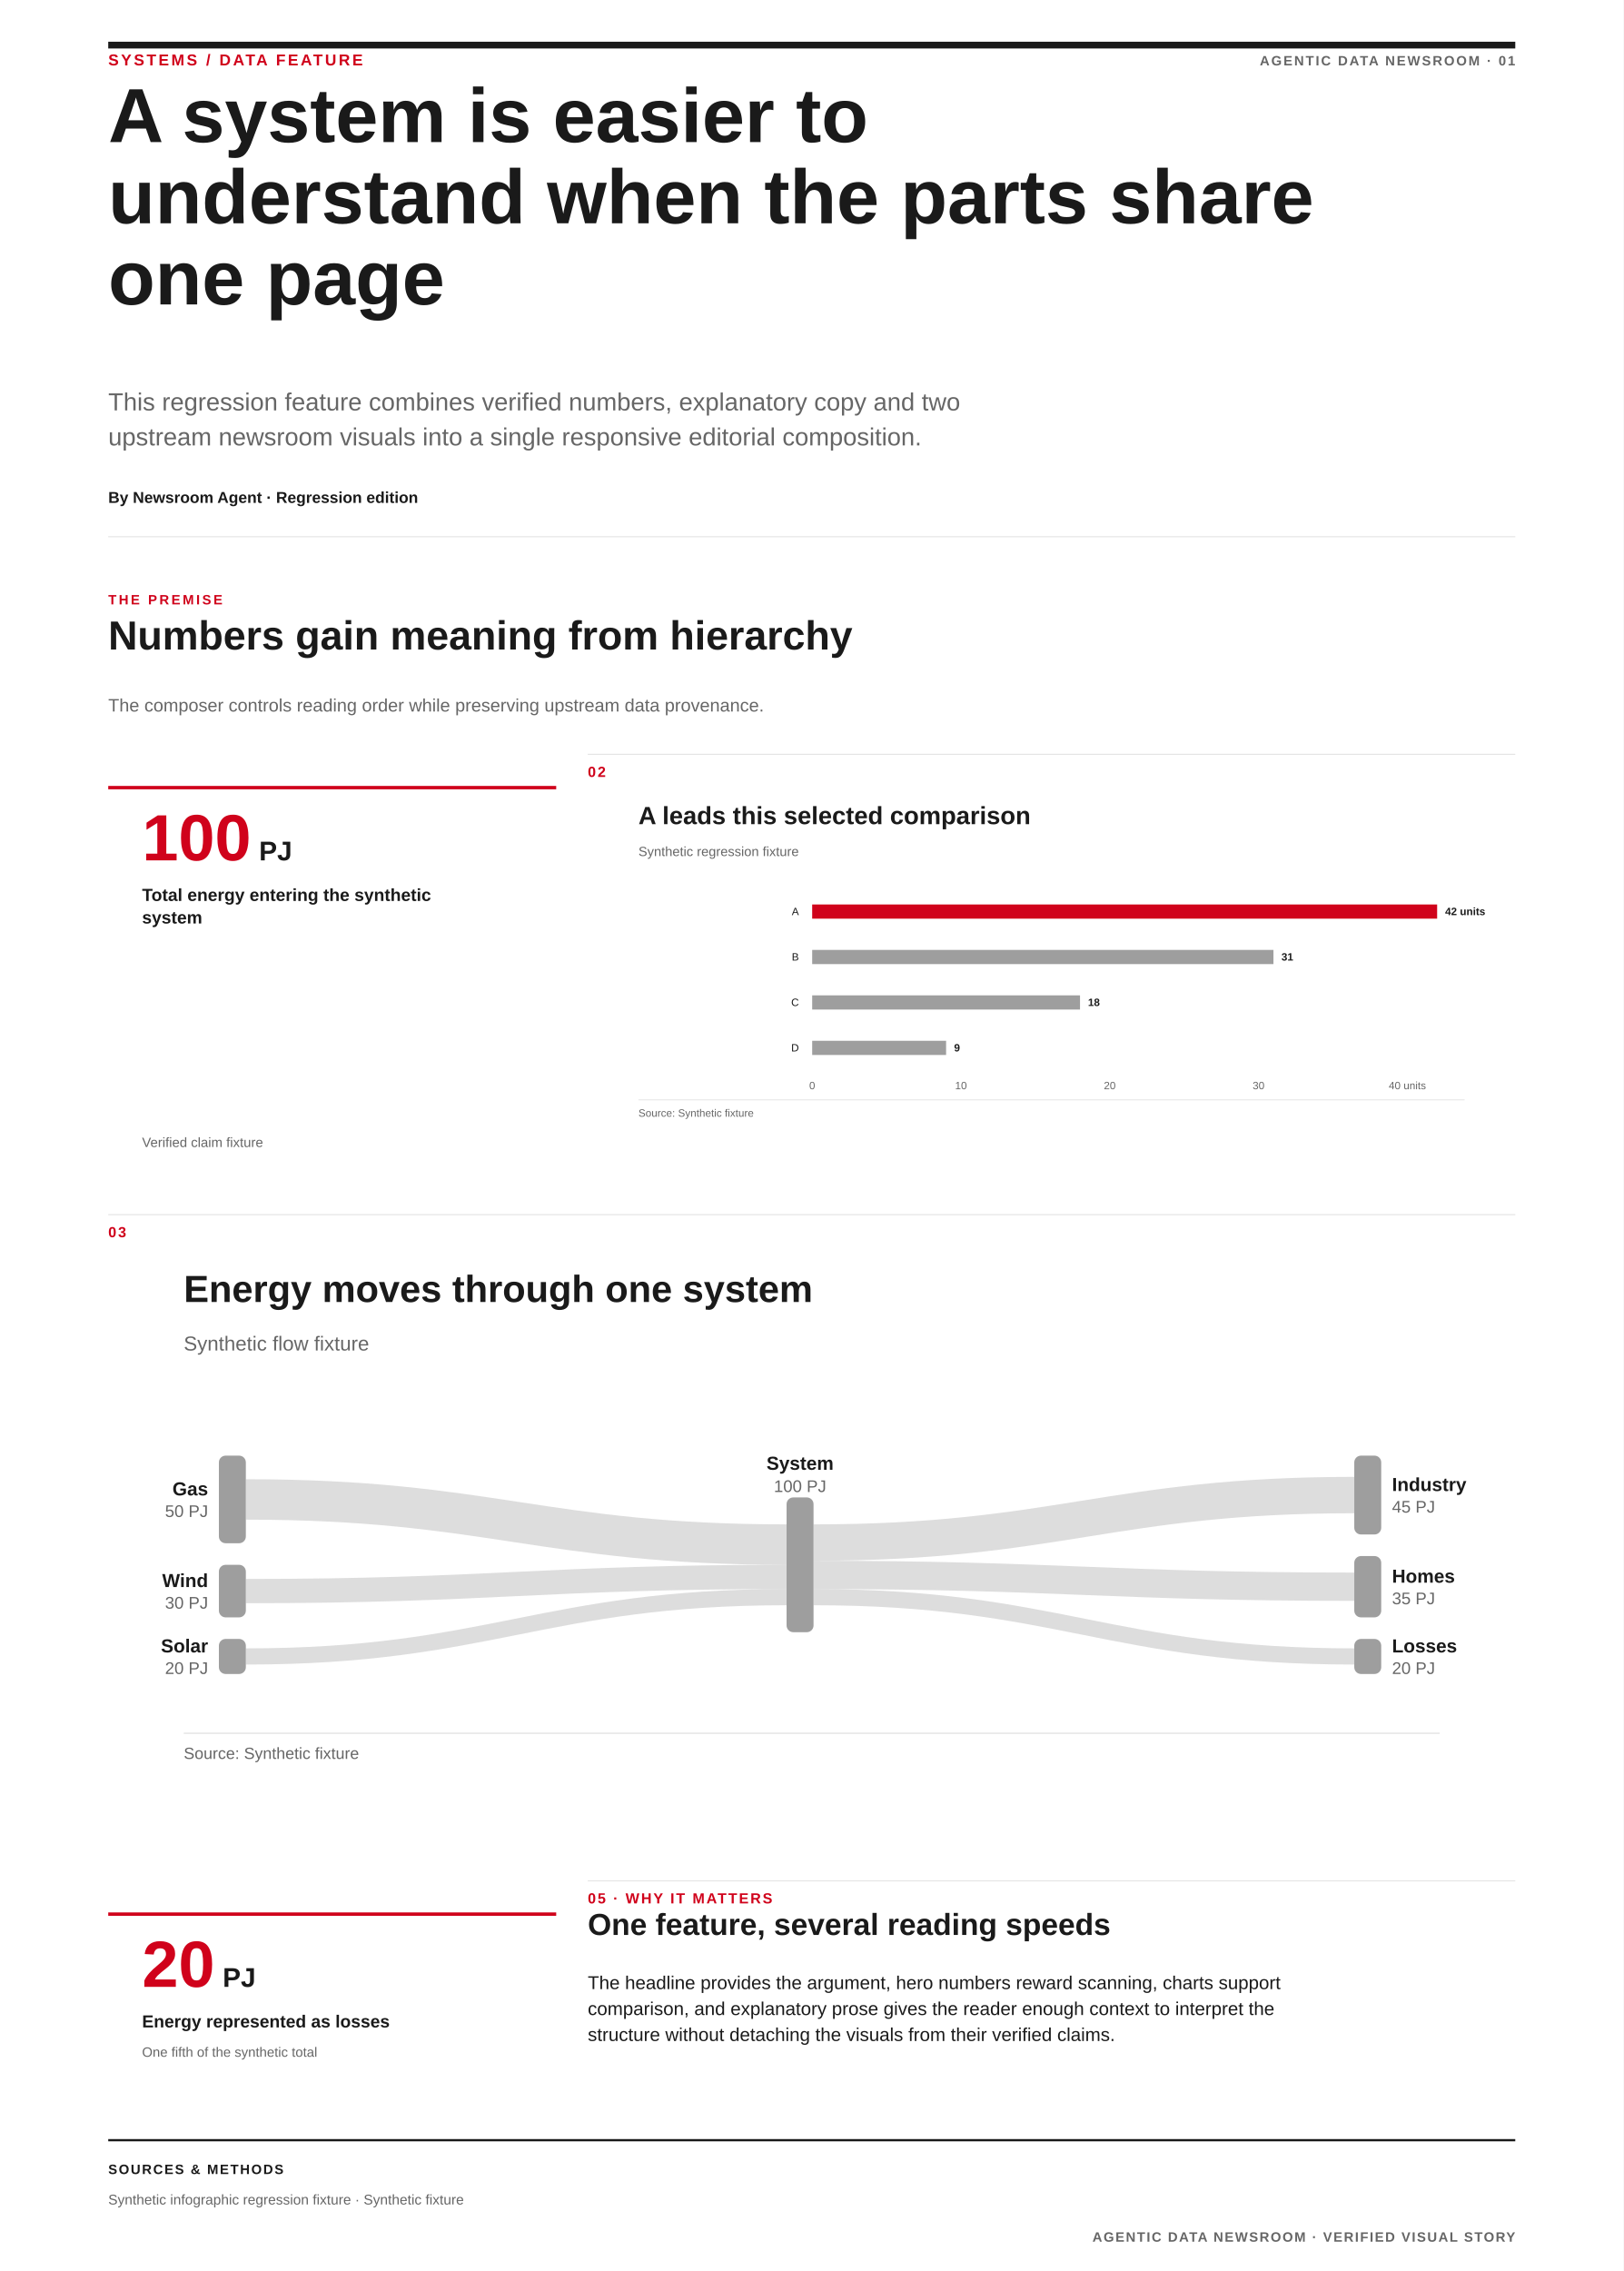
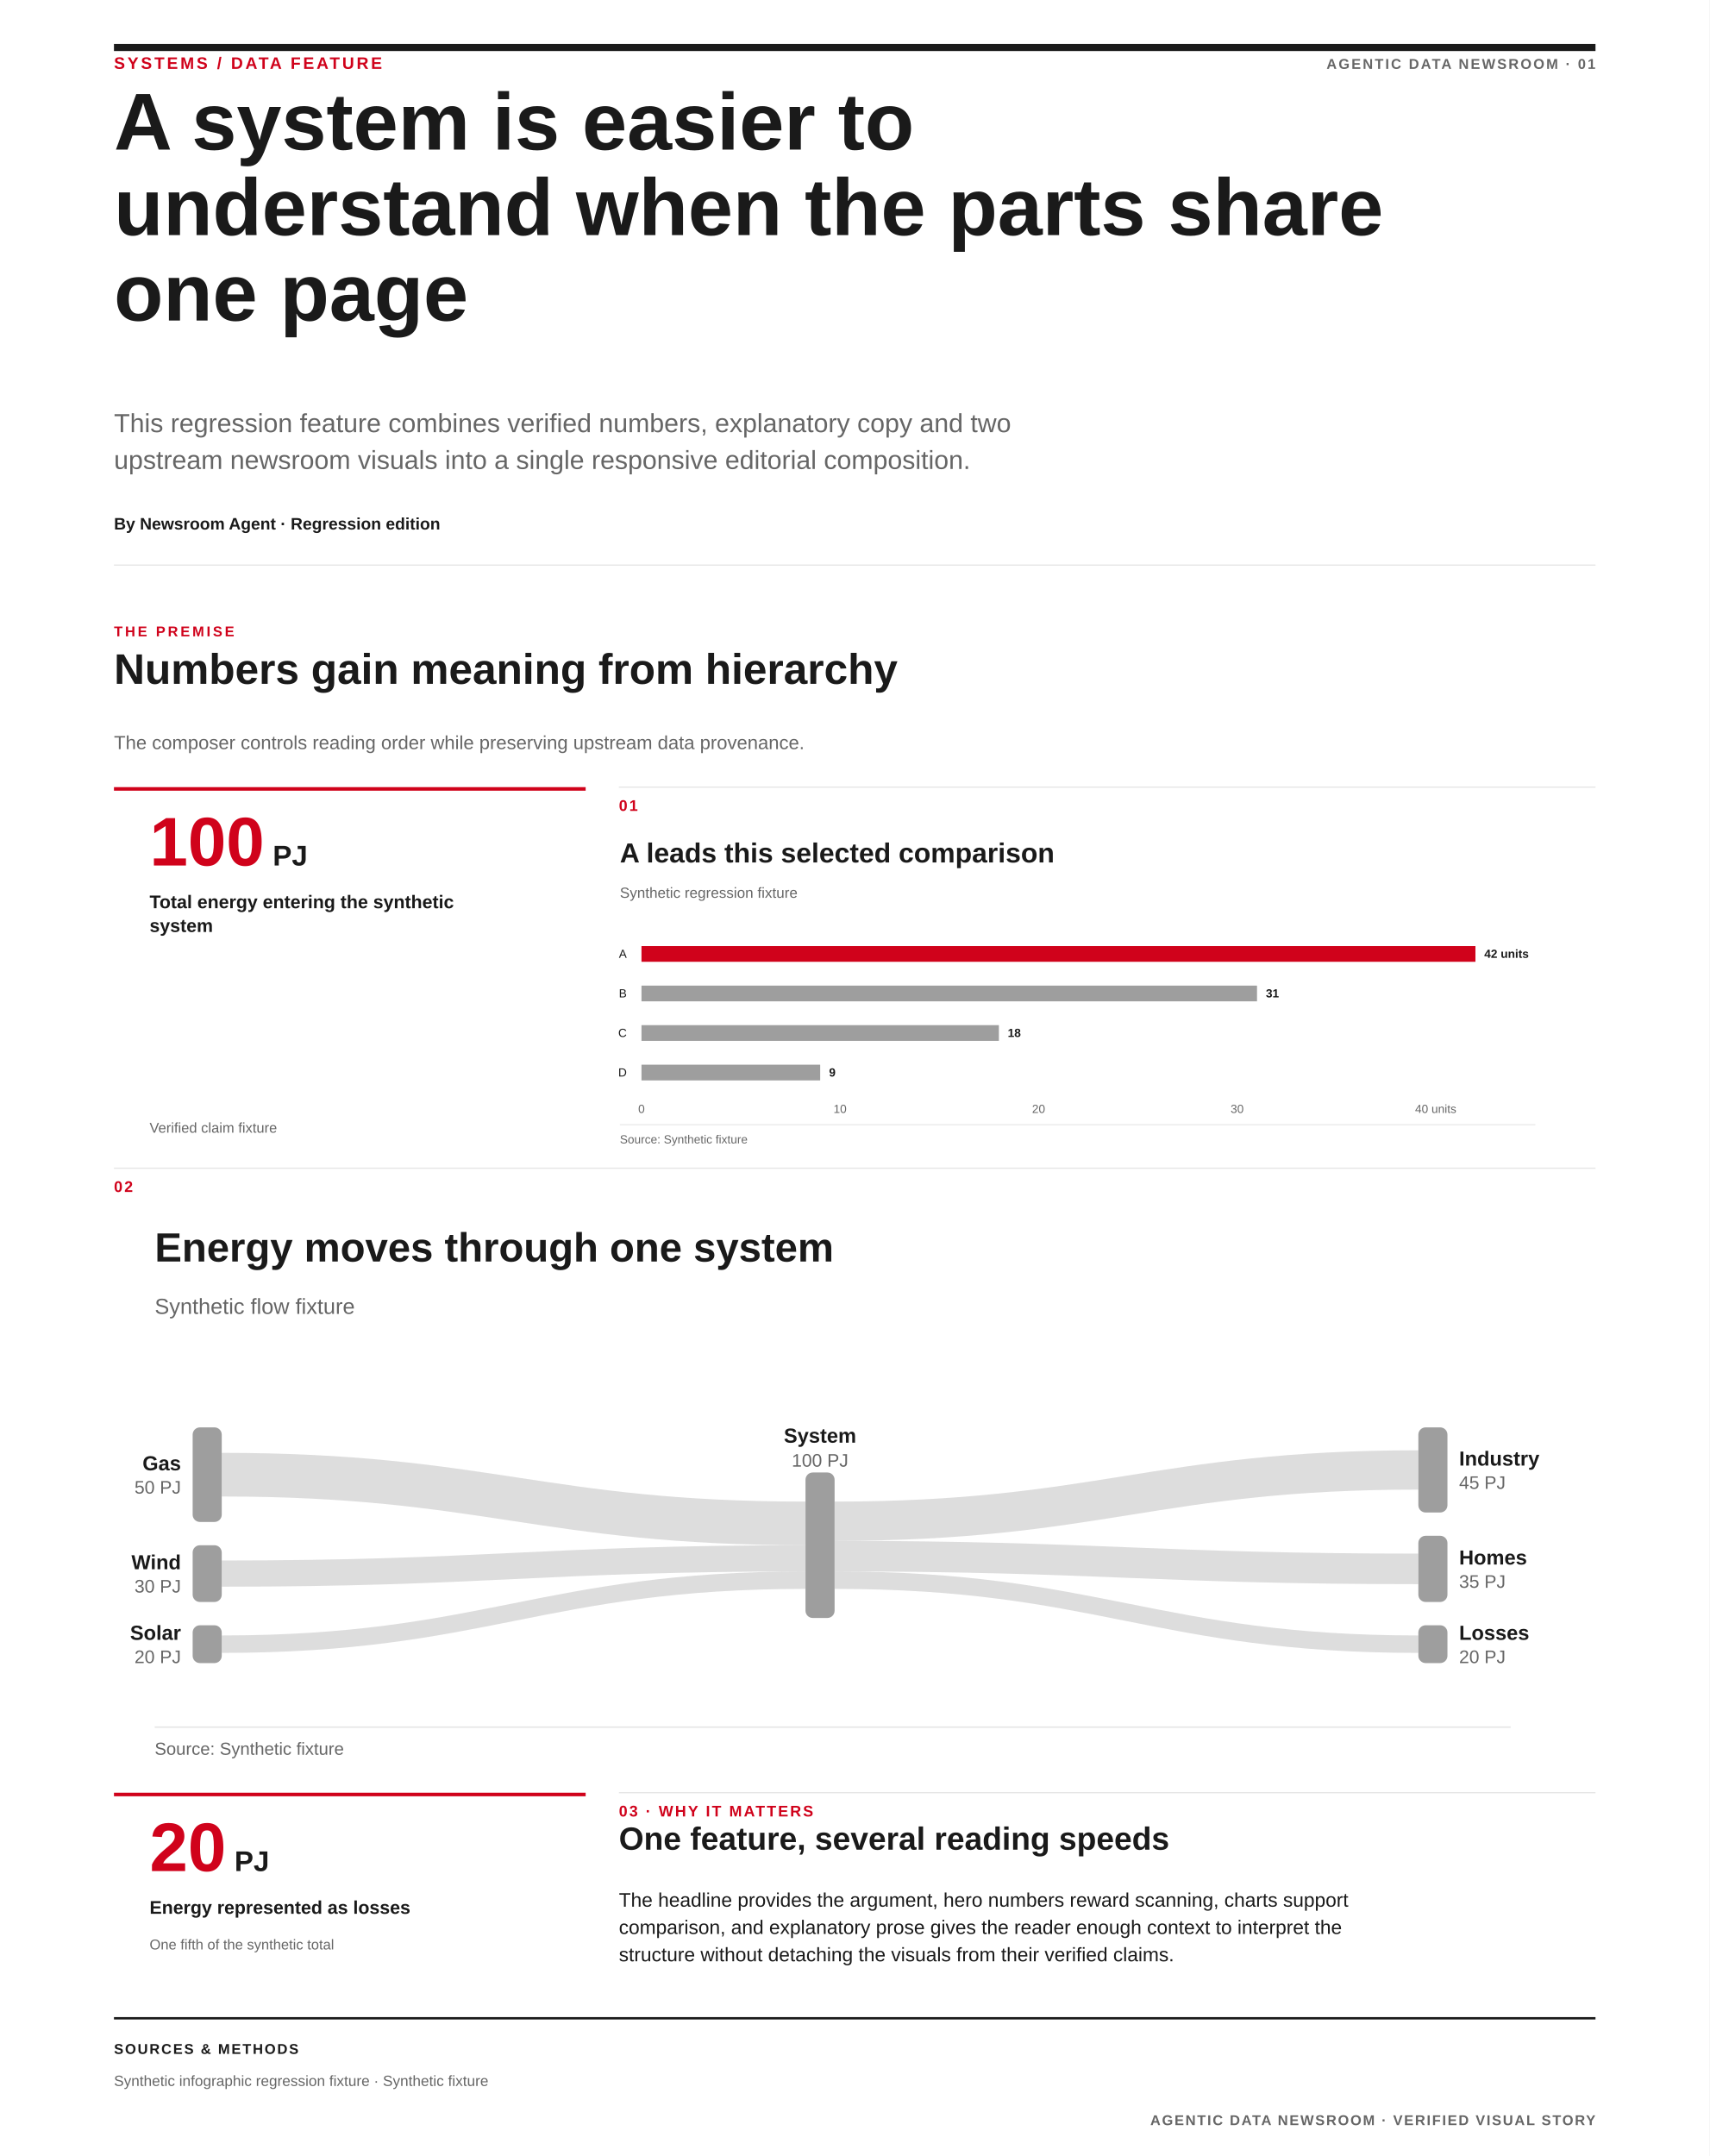
- <svg xmlns="http://www.w3.org/2000/svg" viewBox="0 0 1440 2014.031" role="img" aria-labelledby="info-title info-desc" data-infographic-version="1.0.0" data-viewport="desktop" data-layout-strategy="balanced">
-   <rect width="1440" height="2014.031" fill="#FFFFFF" />
+ <svg xmlns="http://www.w3.org/2000/svg" viewBox="0 0 1440 1816" role="img" aria-labelledby="info-title info-desc" data-infographic-version="1.0.0" data-viewport="desktop" data-layout-strategy="balanced">
+   <rect width="1440" height="1816" fill="#FFFFFF" />
  <line x1="96" y1="40" x2="1344" y2="40" stroke="#1A1A1A" stroke-width="6" />
  <text x="96" y="58" font-family="'PingFang SC', 'Heiti SC', 'Noto Sans SC', 'Microsoft YaHei', Arial, Helvetica, sans-serif" font-size="14" font-weight="700" letter-spacing="2" fill="#D0021B">SYSTEMS / DATA FEATURE</text>
  <text x="1344" y="58" text-anchor="end" font-family="'PingFang SC', 'Heiti SC', 'Noto Sans SC', 'Microsoft YaHei', Arial, Helvetica, sans-serif" font-size="12" font-weight="700" letter-spacing="1.5" fill="#666666">AGENTIC DATA NEWSROOM · 01</text>
  <text x="96" y="126" text-anchor="start" font-family="'PingFang SC', 'Heiti SC', 'Noto Sans SC', 'Microsoft YaHei', Arial, Helvetica, sans-serif" font-size="68" font-weight="700" fill="#1A1A1A">A system is easier to</text>
  <text x="96" y="198" text-anchor="start" font-family="'PingFang SC', 'Heiti SC', 'Noto Sans SC', 'Microsoft YaHei', Arial, Helvetica, sans-serif" font-size="68" font-weight="700" fill="#1A1A1A">understand when the parts share</text>
  <text x="96" y="270" text-anchor="start" font-family="'PingFang SC', 'Heiti SC', 'Noto Sans SC', 'Microsoft YaHei', Arial, Helvetica, sans-serif" font-size="68" font-weight="700" fill="#1A1A1A">one page</text>
  <text x="96" y="364" text-anchor="start" font-family="'PingFang SC', 'Heiti SC', 'Noto Sans SC', 'Microsoft YaHei', Arial, Helvetica, sans-serif" font-size="22" font-weight="400" fill="#666666">This regression feature combines verified numbers, explanatory copy and two</text>
  <text x="96" y="395" text-anchor="start" font-family="'PingFang SC', 'Heiti SC', 'Noto Sans SC', 'Microsoft YaHei', Arial, Helvetica, sans-serif" font-size="22" font-weight="400" fill="#666666">upstream newsroom visuals into a single responsive editorial composition.</text>
  <text x="96" y="446" font-family="'PingFang SC', 'Heiti SC', 'Noto Sans SC', 'Microsoft YaHei', Arial, Helvetica, sans-serif" font-size="14" font-weight="600" fill="#1A1A1A">By Newsroom Agent  ·  Regression edition</text>
  <line x1="96" y1="476" x2="1344" y2="476" stroke="#E5E5E5" stroke-width="1" />
  <text x="96" y="536" font-family="'PingFang SC', 'Heiti SC', 'Noto Sans SC', 'Microsoft YaHei', Arial, Helvetica, sans-serif" font-size="12" font-weight="700" letter-spacing="2" fill="#D0021B">THE PREMISE</text>
  <text x="96" y="576" text-anchor="start" font-family="'PingFang SC', 'Heiti SC', 'Noto Sans SC', 'Microsoft YaHei', Arial, Helvetica, sans-serif" font-size="36" font-weight="700" fill="#1A1A1A">Numbers gain meaning from hierarchy</text>
  <text x="96" y="631" text-anchor="start" font-family="'PingFang SC', 'Heiti SC', 'Noto Sans SC', 'Microsoft YaHei', Arial, Helvetica, sans-serif" font-size="16" font-weight="400" fill="#666666">The composer controls reading order while preserving upstream data provenance.</text>
-   <rect data-role="hero-stat" data-module-id="stat-total" x="96" y="697" width="397.333" height="3" fill="#D0021B" />
-   <text x="126" y="763" font-family="'PingFang SC', 'Heiti SC', 'Noto Sans SC', 'Microsoft YaHei', Arial, Helvetica, sans-serif" font-size="58" font-weight="700" fill="#D0021B">100<tspan font-size="24" dx="7" fill="#1A1A1A">PJ</tspan>
+   <rect data-role="hero-stat" data-module-id="stat-total" x="96" y="663" width="397.333" height="3" fill="#D0021B" />
+   <text x="126" y="729" font-family="'PingFang SC', 'Heiti SC', 'Noto Sans SC', 'Microsoft YaHei', Arial, Helvetica, sans-serif" font-size="58" font-weight="700" fill="#D0021B">100<tspan font-size="24" dx="7" fill="#1A1A1A">PJ</tspan>
  </text>
-   <text x="126" y="799" text-anchor="start" font-family="'PingFang SC', 'Heiti SC', 'Noto Sans SC', 'Microsoft YaHei', Arial, Helvetica, sans-serif" font-size="15.5" font-weight="700" fill="#1A1A1A">Total energy entering the synthetic</text>
-   <text x="126" y="819" text-anchor="start" font-family="'PingFang SC', 'Heiti SC', 'Noto Sans SC', 'Microsoft YaHei', Arial, Helvetica, sans-serif" font-size="15.5" font-weight="700" fill="#1A1A1A">system</text>
-   <text x="126" y="1017.231" text-anchor="start" font-family="'PingFang SC', 'Heiti SC', 'Noto Sans SC', 'Microsoft YaHei', Arial, Helvetica, sans-serif" font-size="12" font-weight="400" fill="#666666">Verified claim fixture</text>
-   <rect data-role="hero-stat" data-module-id="stat-total" x="96" y="1036.231" width="1" height="1" fill="none" />
-   <line x1="521.333" y1="669" x2="1344" y2="669" stroke="#E5E5E5" stroke-width="1" />
-   <text x="521.333" y="689" font-family="'PingFang SC', 'Heiti SC', 'Noto Sans SC', 'Microsoft YaHei', Arial, Helvetica, sans-serif" font-size="13" font-weight="700" letter-spacing="1.5" fill="#D0021B">02</text>
-   <svg data-role="infographic-visual" data-module-id="bar" x="521.333" y="701" width="822.667" height="330.231" viewBox="0 0 1040 420" preserveAspectRatio="xMidYMin meet">
-     <rect width="1040" height="420" fill="#FFFFFF" />
+   <text x="126" y="765" text-anchor="start" font-family="'PingFang SC', 'Heiti SC', 'Noto Sans SC', 'Microsoft YaHei', Arial, Helvetica, sans-serif" font-size="15.5" font-weight="700" fill="#1A1A1A">Total energy entering the synthetic</text>
+   <text x="126" y="785" text-anchor="start" font-family="'PingFang SC', 'Heiti SC', 'Noto Sans SC', 'Microsoft YaHei', Arial, Helvetica, sans-serif" font-size="15.5" font-weight="700" fill="#1A1A1A">system</text>
+   <text x="126" y="954.056" text-anchor="start" font-family="'PingFang SC', 'Heiti SC', 'Noto Sans SC', 'Microsoft YaHei', Arial, Helvetica, sans-serif" font-size="12" font-weight="400" fill="#666666">Verified claim fixture</text>
+   <rect data-role="hero-stat" data-module-id="stat-total" x="96" y="973.056" width="1" height="1" fill="none" />
+   <line x1="521.333" y1="663" x2="1344" y2="663" stroke="#E5E5E5" stroke-width="1" />
+   <text x="521.333" y="683" font-family="'PingFang SC', 'Heiti SC', 'Noto Sans SC', 'Microsoft YaHei', Arial, Helvetica, sans-serif" font-size="13" font-weight="700" letter-spacing="1.5" fill="#D0021B">01</text>
+   <svg data-role="infographic-visual" data-module-id="bar" x="521.333" y="695" width="822.667" height="273.056" viewBox="53 0 987 330" preserveAspectRatio="xMinYMin meet">
+     <rect width="1040" height="376" fill="#FFFFFF" />
    <text x="54" y="38" text-anchor="start" font-family="'PingFang SC', 'Heiti SC', 'Noto Sans SC', 'Microsoft YaHei', Arial, Helvetica, sans-serif" font-size="28" font-weight="700" fill="#1A1A1A">A leads this selected comparison</text>
    <text x="54" y="74" text-anchor="start" font-family="'PingFang SC', 'Heiti SC', 'Noto Sans SC', 'Microsoft YaHei', Arial, Helvetica, sans-serif" font-size="15" font-weight="400" fill="#666666">Synthetic regression fixture</text>
-     <text x="250" y="337" text-anchor="middle" font-family="'PingFang SC', 'Heiti SC', 'Noto Sans SC', 'Microsoft YaHei', Arial, Helvetica, sans-serif" font-size="12" fill="#666666">0</text>
-     <text x="417.857" y="337" text-anchor="middle" font-family="'PingFang SC', 'Heiti SC', 'Noto Sans SC', 'Microsoft YaHei', Arial, Helvetica, sans-serif" font-size="12" fill="#666666">10</text>
-     <text x="585.714" y="337" text-anchor="middle" font-family="'PingFang SC', 'Heiti SC', 'Noto Sans SC', 'Microsoft YaHei', Arial, Helvetica, sans-serif" font-size="12" fill="#666666">20</text>
-     <text x="753.571" y="337" text-anchor="middle" font-family="'PingFang SC', 'Heiti SC', 'Noto Sans SC', 'Microsoft YaHei', Arial, Helvetica, sans-serif" font-size="12" fill="#666666">30</text>
-     <text x="921.429" y="337" text-anchor="middle" font-family="'PingFang SC', 'Heiti SC', 'Noto Sans SC', 'Microsoft YaHei', Arial, Helvetica, sans-serif" font-size="12" fill="#666666">40 units</text>
-     <text x="235" y="140.625" text-anchor="end" font-family="'PingFang SC', 'Heiti SC', 'Noto Sans SC', 'Microsoft YaHei', Arial, Helvetica, sans-serif" font-size="12" fill="#1A1A1A">A</text>
-     <rect data-role="data-bar" x="250" y="128.625" width="705" height="16" fill="#D0021B" />
-     <text x="964" y="140.625" text-anchor="start" font-family="'PingFang SC', 'Heiti SC', 'Noto Sans SC', 'Microsoft YaHei', Arial, Helvetica, sans-serif" font-size="12" font-weight="600" fill="#1A1A1A">42 units</text>
-     <text x="235" y="191.875" text-anchor="end" font-family="'PingFang SC', 'Heiti SC', 'Noto Sans SC', 'Microsoft YaHei', Arial, Helvetica, sans-serif" font-size="12" fill="#1A1A1A">B</text>
-     <rect data-role="data-bar" x="250" y="179.875" width="520.357" height="16" fill="#9E9E9E" />
-     <text x="779.357" y="191.875" text-anchor="start" font-family="'PingFang SC', 'Heiti SC', 'Noto Sans SC', 'Microsoft YaHei', Arial, Helvetica, sans-serif" font-size="12" font-weight="600" fill="#1A1A1A">31</text>
-     <text x="235" y="243.125" text-anchor="end" font-family="'PingFang SC', 'Heiti SC', 'Noto Sans SC', 'Microsoft YaHei', Arial, Helvetica, sans-serif" font-size="12" fill="#1A1A1A">C</text>
-     <rect data-role="data-bar" x="250" y="231.125" width="302.143" height="16" fill="#9E9E9E" />
-     <text x="561.143" y="243.125" text-anchor="start" font-family="'PingFang SC', 'Heiti SC', 'Noto Sans SC', 'Microsoft YaHei', Arial, Helvetica, sans-serif" font-size="12" font-weight="600" fill="#1A1A1A">18</text>
-     <text x="235" y="294.375" text-anchor="end" font-family="'PingFang SC', 'Heiti SC', 'Noto Sans SC', 'Microsoft YaHei', Arial, Helvetica, sans-serif" font-size="12" fill="#1A1A1A">D</text>
-     <rect data-role="data-bar" x="250" y="282.375" width="151.071" height="16" fill="#9E9E9E" />
-     <text x="410.071" y="294.375" text-anchor="start" font-family="'PingFang SC', 'Heiti SC', 'Noto Sans SC', 'Microsoft YaHei', Arial, Helvetica, sans-serif" font-size="12" font-weight="600" fill="#1A1A1A">9</text>
-     <line x1="54" y1="349" x2="986" y2="349" stroke="#E5E5E5" stroke-width="1" />
-     <text x="54" y="368" text-anchor="start" font-family="'PingFang SC', 'Heiti SC', 'Noto Sans SC', 'Microsoft YaHei', Arial, Helvetica, sans-serif" font-size="12" font-weight="400" fill="#666666">Source: Synthetic fixture</text>
+     <text x="76" y="293" text-anchor="middle" font-family="'PingFang SC', 'Heiti SC', 'Noto Sans SC', 'Microsoft YaHei', Arial, Helvetica, sans-serif" font-size="12" fill="#666666">0</text>
+     <text x="278.143" y="293" text-anchor="middle" font-family="'PingFang SC', 'Heiti SC', 'Noto Sans SC', 'Microsoft YaHei', Arial, Helvetica, sans-serif" font-size="12" fill="#666666">10</text>
+     <text x="480.286" y="293" text-anchor="middle" font-family="'PingFang SC', 'Heiti SC', 'Noto Sans SC', 'Microsoft YaHei', Arial, Helvetica, sans-serif" font-size="12" fill="#666666">20</text>
+     <text x="682.429" y="293" text-anchor="middle" font-family="'PingFang SC', 'Heiti SC', 'Noto Sans SC', 'Microsoft YaHei', Arial, Helvetica, sans-serif" font-size="12" fill="#666666">30</text>
+     <text x="884.571" y="293" text-anchor="middle" font-family="'PingFang SC', 'Heiti SC', 'Noto Sans SC', 'Microsoft YaHei', Arial, Helvetica, sans-serif" font-size="12" fill="#666666">40 units</text>
+     <text x="61" y="135.125" text-anchor="end" font-family="'PingFang SC', 'Heiti SC', 'Noto Sans SC', 'Microsoft YaHei', Arial, Helvetica, sans-serif" font-size="12" fill="#1A1A1A">A</text>
+     <rect data-role="data-bar" x="76" y="123.125" width="849" height="16" fill="#D0021B" />
+     <text x="934" y="135.125" text-anchor="start" font-family="'PingFang SC', 'Heiti SC', 'Noto Sans SC', 'Microsoft YaHei', Arial, Helvetica, sans-serif" font-size="12" font-weight="600" fill="#1A1A1A">42 units</text>
+     <text x="61" y="175.375" text-anchor="end" font-family="'PingFang SC', 'Heiti SC', 'Noto Sans SC', 'Microsoft YaHei', Arial, Helvetica, sans-serif" font-size="12" fill="#1A1A1A">B</text>
+     <rect data-role="data-bar" x="76" y="163.375" width="626.643" height="16" fill="#9E9E9E" />
+     <text x="711.643" y="175.375" text-anchor="start" font-family="'PingFang SC', 'Heiti SC', 'Noto Sans SC', 'Microsoft YaHei', Arial, Helvetica, sans-serif" font-size="12" font-weight="600" fill="#1A1A1A">31</text>
+     <text x="61" y="215.625" text-anchor="end" font-family="'PingFang SC', 'Heiti SC', 'Noto Sans SC', 'Microsoft YaHei', Arial, Helvetica, sans-serif" font-size="12" fill="#1A1A1A">C</text>
+     <rect data-role="data-bar" x="76" y="203.625" width="363.857" height="16" fill="#9E9E9E" />
+     <text x="448.857" y="215.625" text-anchor="start" font-family="'PingFang SC', 'Heiti SC', 'Noto Sans SC', 'Microsoft YaHei', Arial, Helvetica, sans-serif" font-size="12" font-weight="600" fill="#1A1A1A">18</text>
+     <text x="61" y="255.875" text-anchor="end" font-family="'PingFang SC', 'Heiti SC', 'Noto Sans SC', 'Microsoft YaHei', Arial, Helvetica, sans-serif" font-size="12" fill="#1A1A1A">D</text>
+     <rect data-role="data-bar" x="76" y="243.875" width="181.929" height="16" fill="#9E9E9E" />
+     <text x="266.929" y="255.875" text-anchor="start" font-family="'PingFang SC', 'Heiti SC', 'Noto Sans SC', 'Microsoft YaHei', Arial, Helvetica, sans-serif" font-size="12" font-weight="600" fill="#1A1A1A">9</text>
+     <line x1="54" y1="305" x2="986" y2="305" stroke="#E5E5E5" stroke-width="1" />
+     <text x="54" y="324" text-anchor="start" font-family="'PingFang SC', 'Heiti SC', 'Noto Sans SC', 'Microsoft YaHei', Arial, Helvetica, sans-serif" font-size="12" font-weight="400" fill="#666666">Source: Synthetic fixture</text>
  </svg>
-   <line x1="96" y1="1077.231" x2="1344" y2="1077.231" stroke="#E5E5E5" stroke-width="1" />
-   <text x="96" y="1097.231" font-family="'PingFang SC', 'Heiti SC', 'Noto Sans SC', 'Microsoft YaHei', Arial, Helvetica, sans-serif" font-size="13" font-weight="700" letter-spacing="1.5" fill="#D0021B">03</text>
-   <svg data-role="infographic-visual" data-module-id="flow" x="96" y="1109.231" width="1248" height="512.8" viewBox="0 0 1040 429" preserveAspectRatio="xMidYMin meet">
+   <line x1="96" y1="984" x2="1344" y2="984" stroke="#E5E5E5" stroke-width="1" />
+   <text x="96" y="1004" font-family="'PingFang SC', 'Heiti SC', 'Noto Sans SC', 'Microsoft YaHei', Arial, Helvetica, sans-serif" font-size="13" font-weight="700" letter-spacing="1.5" fill="#D0021B">02</text>
+   <svg data-role="infographic-visual" data-module-id="flow" x="96" y="1016" width="1248" height="469.385" viewBox="26 0 1014 383" preserveAspectRatio="xMinYMin meet">
    <rect width="1040" height="429" fill="#FFFFFF" />
    <text x="54" y="38" text-anchor="start" font-family="'PingFang SC', 'Heiti SC', 'Noto Sans SC', 'Microsoft YaHei', Arial, Helvetica, sans-serif" font-size="28" font-weight="700" fill="#1A1A1A">Energy moves through one system</text>
    <text x="54" y="74" text-anchor="start" font-family="'PingFang SC', 'Heiti SC', 'Noto Sans SC', 'Microsoft YaHei', Arial, Helvetica, sans-serif" font-size="15" font-weight="400" fill="#666666">Synthetic flow fixture</text>
    <path data-role="flow-hit" data-flow-key="Solar→System" d="M100.08,301 C280.638,301 320.762,257 501.32,257" fill="none" stroke="transparent" stroke-width="30" stroke-linecap="round" pointer-events="stroke" />
    <path data-role="flow-link" data-flow-key="Solar→System" d="M100.08,301 C280.638,301 320.762,257 501.32,257" fill="none" stroke="#9E9E9E" stroke-width="12" stroke-opacity="0.35" stroke-linecap="butt" pointer-events="none" />
    <path data-role="flow-hit" data-flow-key="Wind→System" d="M100.08,252.5 C280.638,252.5 320.762,242 501.32,242" fill="none" stroke="transparent" stroke-width="45" stroke-linecap="round" pointer-events="stroke" />
    <path data-role="flow-link" data-flow-key="Wind→System" d="M100.08,252.5 C280.638,252.5 320.762,242 501.32,242" fill="none" stroke="#9E9E9E" stroke-width="18" stroke-opacity="0.35" stroke-linecap="butt" pointer-events="none" />
    <path data-role="flow-hit" data-flow-key="Gas→System" d="M100.08,184.5 C280.638,184.5 320.762,218 501.32,218" fill="none" stroke="transparent" stroke-width="75" stroke-linecap="round" pointer-events="stroke" />
    <path data-role="flow-link" data-flow-key="Gas→System" d="M100.08,184.5 C280.638,184.5 320.762,218 501.32,218" fill="none" stroke="#9E9E9E" stroke-width="30" stroke-opacity="0.35" stroke-linecap="butt" pointer-events="none" />
    <path data-role="flow-hit" data-flow-key="System→Homes" d="M521.32,240.5 C701.878,240.5 742.002,249.25 922.56,249.25" fill="none" stroke="transparent" stroke-width="52.5" stroke-linecap="round" pointer-events="stroke" />
    <path data-role="flow-link" data-flow-key="System→Homes" d="M521.32,240.5 C701.878,240.5 742.002,249.25 922.56,249.25" fill="none" stroke="#9E9E9E" stroke-width="21" stroke-opacity="0.35" stroke-linecap="butt" pointer-events="none" />
    <path data-role="flow-hit" data-flow-key="System→Industry" d="M521.32,216.5 C701.878,216.5 742.002,181.25 922.56,181.25" fill="none" stroke="transparent" stroke-width="67.5" stroke-linecap="round" pointer-events="stroke" />
    <path data-role="flow-link" data-flow-key="System→Industry" d="M521.32,216.5 C701.878,216.5 742.002,181.25 922.56,181.25" fill="none" stroke="#9E9E9E" stroke-width="27" stroke-opacity="0.35" stroke-linecap="butt" pointer-events="none" />
    <path data-role="flow-hit" data-flow-key="System→Losses" d="M521.32,257 C701.878,257 742.002,301 922.56,301" fill="none" stroke="transparent" stroke-width="30" stroke-linecap="round" pointer-events="stroke" />
    <path data-role="flow-link" data-flow-key="System→Losses" d="M521.32,257 C701.878,257 742.002,301 922.56,301" fill="none" stroke="#9E9E9E" stroke-width="12" stroke-opacity="0.35" stroke-linecap="butt" pointer-events="none" />
    <rect data-role="flow-node" data-value="50" x="80.08" y="152" width="20" height="65" rx="5" fill="#9E9E9E" />
    <text data-role="flow-node-label" x="72.08" y="181.5" text-anchor="end" font-family="'PingFang SC', 'Heiti SC', 'Noto Sans SC', 'Microsoft YaHei', Arial, Helvetica, sans-serif" font-size="14" font-weight="700" fill="#1A1A1A">Gas</text>
    <text data-role="flow-node-value" x="72.08" y="197.5" text-anchor="end" font-family="'PingFang SC', 'Heiti SC', 'Noto Sans SC', 'Microsoft YaHei', Arial, Helvetica, sans-serif" font-size="12.5" fill="#666666">50 PJ</text>
    <rect data-role="flow-node" data-value="30" x="80.08" y="233" width="20" height="39" rx="5" fill="#9E9E9E" />
    <text data-role="flow-node-label" x="72.08" y="249.5" text-anchor="end" font-family="'PingFang SC', 'Heiti SC', 'Noto Sans SC', 'Microsoft YaHei', Arial, Helvetica, sans-serif" font-size="14" font-weight="700" fill="#1A1A1A">Wind</text>
    <text data-role="flow-node-value" x="72.08" y="265.5" text-anchor="end" font-family="'PingFang SC', 'Heiti SC', 'Noto Sans SC', 'Microsoft YaHei', Arial, Helvetica, sans-serif" font-size="12.5" fill="#666666">30 PJ</text>
    <rect data-role="flow-node" data-value="20" x="80.08" y="288" width="20" height="26" rx="5" fill="#9E9E9E" />
    <text data-role="flow-node-label" x="72.08" y="298" text-anchor="end" font-family="'PingFang SC', 'Heiti SC', 'Noto Sans SC', 'Microsoft YaHei', Arial, Helvetica, sans-serif" font-size="14" font-weight="700" fill="#1A1A1A">Solar</text>
    <text data-role="flow-node-value" x="72.08" y="314" text-anchor="end" font-family="'PingFang SC', 'Heiti SC', 'Noto Sans SC', 'Microsoft YaHei', Arial, Helvetica, sans-serif" font-size="12.5" fill="#666666">20 PJ</text>
    <rect data-role="flow-node" data-value="100" x="501.32" y="183" width="20" height="100" rx="5" fill="#9E9E9E" />
    <text data-role="flow-node-label" x="511.32" y="162.5" text-anchor="middle" font-family="'PingFang SC', 'Heiti SC', 'Noto Sans SC', 'Microsoft YaHei', Arial, Helvetica, sans-serif" font-size="14" font-weight="700" fill="#1A1A1A">System</text>
    <text data-role="flow-node-value" x="511.32" y="179" text-anchor="middle" font-family="'PingFang SC', 'Heiti SC', 'Noto Sans SC', 'Microsoft YaHei', Arial, Helvetica, sans-serif" font-size="12.5" fill="#666666">100 PJ</text>
    <rect data-role="flow-node" data-value="45" x="922.56" y="152" width="20" height="58.5" rx="5" fill="#9E9E9E" />
    <text data-role="flow-node-label" x="950.56" y="178.25" text-anchor="start" font-family="'PingFang SC', 'Heiti SC', 'Noto Sans SC', 'Microsoft YaHei', Arial, Helvetica, sans-serif" font-size="14" font-weight="700" fill="#1A1A1A">Industry</text>
    <text data-role="flow-node-value" x="950.56" y="194.25" text-anchor="start" font-family="'PingFang SC', 'Heiti SC', 'Noto Sans SC', 'Microsoft YaHei', Arial, Helvetica, sans-serif" font-size="12.5" fill="#666666">45 PJ</text>
    <rect data-role="flow-node" data-value="35" x="922.56" y="226.5" width="20" height="45.5" rx="5" fill="#9E9E9E" />
    <text data-role="flow-node-label" x="950.56" y="246.25" text-anchor="start" font-family="'PingFang SC', 'Heiti SC', 'Noto Sans SC', 'Microsoft YaHei', Arial, Helvetica, sans-serif" font-size="14" font-weight="700" fill="#1A1A1A">Homes</text>
    <text data-role="flow-node-value" x="950.56" y="262.25" text-anchor="start" font-family="'PingFang SC', 'Heiti SC', 'Noto Sans SC', 'Microsoft YaHei', Arial, Helvetica, sans-serif" font-size="12.5" fill="#666666">35 PJ</text>
    <rect data-role="flow-node" data-value="20" x="922.56" y="288" width="20" height="26" rx="5" fill="#9E9E9E" />
    <text data-role="flow-node-label" x="950.56" y="298" text-anchor="start" font-family="'PingFang SC', 'Heiti SC', 'Noto Sans SC', 'Microsoft YaHei', Arial, Helvetica, sans-serif" font-size="14" font-weight="700" fill="#1A1A1A">Losses</text>
    <text data-role="flow-node-value" x="950.56" y="314" text-anchor="start" font-family="'PingFang SC', 'Heiti SC', 'Noto Sans SC', 'Microsoft YaHei', Arial, Helvetica, sans-serif" font-size="12.5" fill="#666666">20 PJ</text>
    <line x1="54" y1="358" x2="986" y2="358" stroke="#E5E5E5" stroke-width="1" />
    <text x="54" y="377" text-anchor="start" font-family="'PingFang SC', 'Heiti SC', 'Noto Sans SC', 'Microsoft YaHei', Arial, Helvetica, sans-serif" font-size="12" font-weight="400" fill="#666666">Source: Synthetic fixture</text>
  </svg>
-   <rect data-role="hero-stat" data-module-id="stat-loss" x="96" y="1696.031" width="397.333" height="3" fill="#D0021B" />
-   <text x="126" y="1762.031" font-family="'PingFang SC', 'Heiti SC', 'Noto Sans SC', 'Microsoft YaHei', Arial, Helvetica, sans-serif" font-size="58" font-weight="700" fill="#D0021B">20<tspan font-size="24" dx="7" fill="#1A1A1A">PJ</tspan>
+   <rect data-role="hero-stat" data-module-id="stat-loss" x="96" y="1510" width="397.333" height="3" fill="#D0021B" />
+   <text x="126" y="1576" font-family="'PingFang SC', 'Heiti SC', 'Noto Sans SC', 'Microsoft YaHei', Arial, Helvetica, sans-serif" font-size="58" font-weight="700" fill="#D0021B">20<tspan font-size="24" dx="7" fill="#1A1A1A">PJ</tspan>
  </text>
-   <text x="126" y="1798.031" text-anchor="start" font-family="'PingFang SC', 'Heiti SC', 'Noto Sans SC', 'Microsoft YaHei', Arial, Helvetica, sans-serif" font-size="15.5" font-weight="700" fill="#1A1A1A">Energy represented as losses</text>
-   <text x="126" y="1824.031" text-anchor="start" font-family="'PingFang SC', 'Heiti SC', 'Noto Sans SC', 'Microsoft YaHei', Arial, Helvetica, sans-serif" font-size="12" font-weight="400" fill="#666666">One fifth of the synthetic total</text>
-   <rect data-role="hero-stat" data-module-id="stat-loss" x="96" y="1843.031" width="1" height="1" fill="none" />
-   <line x1="521.333" y1="1668.031" x2="1344" y2="1668.031" stroke="#E5E5E5" stroke-width="1" />
-   <text x="521.333" y="1688.031" font-family="'PingFang SC', 'Heiti SC', 'Noto Sans SC', 'Microsoft YaHei', Arial, Helvetica, sans-serif" font-size="13" font-weight="700" letter-spacing="1.5" fill="#D0021B">05 · WHY IT MATTERS</text>
-   <text x="521.333" y="1716.031" text-anchor="start" font-family="'PingFang SC', 'Heiti SC', 'Noto Sans SC', 'Microsoft YaHei', Arial, Helvetica, sans-serif" font-size="27" font-weight="700" fill="#1A1A1A">One feature, several reading speeds</text>
-   <text x="521.333" y="1764.031" text-anchor="start" font-family="'PingFang SC', 'Heiti SC', 'Noto Sans SC', 'Microsoft YaHei', Arial, Helvetica, sans-serif" font-size="16.5" font-weight="400" fill="#1A1A1A">The headline provides the argument, hero numbers reward scanning, charts support</text>
-   <text x="521.333" y="1787.031" text-anchor="start" font-family="'PingFang SC', 'Heiti SC', 'Noto Sans SC', 'Microsoft YaHei', Arial, Helvetica, sans-serif" font-size="16.5" font-weight="400" fill="#1A1A1A">comparison, and explanatory prose gives the reader enough context to interpret the</text>
-   <text x="521.333" y="1810.031" text-anchor="start" font-family="'PingFang SC', 'Heiti SC', 'Noto Sans SC', 'Microsoft YaHei', Arial, Helvetica, sans-serif" font-size="16.5" font-weight="400" fill="#1A1A1A">structure without detaching the visuals from their verified claims.</text>
-   <line x1="96" y1="1898.031" x2="1344" y2="1898.031" stroke="#1A1A1A" stroke-width="2" />
-   <text x="96" y="1928.031" font-family="'PingFang SC', 'Heiti SC', 'Noto Sans SC', 'Microsoft YaHei', Arial, Helvetica, sans-serif" font-size="12" font-weight="700" letter-spacing="1.3" fill="#1A1A1A">SOURCES &amp; METHODS</text>
-   <text x="96" y="1955.031" text-anchor="start" font-family="'PingFang SC', 'Heiti SC', 'Noto Sans SC', 'Microsoft YaHei', Arial, Helvetica, sans-serif" font-size="12.5" font-weight="400" fill="#666666">Synthetic infographic regression fixture · Synthetic fixture</text>
-   <text x="1344" y="1988.031" text-anchor="end" font-family="'PingFang SC', 'Heiti SC', 'Noto Sans SC', 'Microsoft YaHei', Arial, Helvetica, sans-serif" font-size="12" font-weight="700" letter-spacing="1.2" fill="#666666">AGENTIC DATA NEWSROOM · VERIFIED VISUAL STORY</text>
-   <rect data-role="module-boundary" data-module-id="section-1" x="96" y="494" width="1248" height="135" fill="none" stroke="none" />
-   <rect data-role="module-boundary" data-module-id="stat-total" x="96" y="669" width="397.333" height="368.231" fill="none" stroke="none" />
-   <rect data-role="module-boundary" data-module-id="bar" x="521.333" y="669" width="822.667" height="368.231" fill="none" stroke="none" />
-   <rect data-role="module-boundary" data-module-id="flow" x="96" y="1077.231" width="1248" height="550.8" fill="none" stroke="none" />
-   <rect data-role="module-boundary" data-module-id="stat-loss" x="96" y="1668.031" width="397.333" height="176" fill="none" stroke="none" />
-   <rect data-role="module-boundary" data-module-id="text" x="521.333" y="1668.031" width="822.667" height="176" fill="none" stroke="none" />
+   <text x="126" y="1612" text-anchor="start" font-family="'PingFang SC', 'Heiti SC', 'Noto Sans SC', 'Microsoft YaHei', Arial, Helvetica, sans-serif" font-size="15.5" font-weight="700" fill="#1A1A1A">Energy represented as losses</text>
+   <text x="126" y="1642" text-anchor="start" font-family="'PingFang SC', 'Heiti SC', 'Noto Sans SC', 'Microsoft YaHei', Arial, Helvetica, sans-serif" font-size="12" font-weight="400" fill="#666666">One fifth of the synthetic total</text>
+   <rect data-role="hero-stat" data-module-id="stat-loss" x="96" y="1661" width="1" height="1" fill="none" />
+   <line x1="521.333" y1="1510" x2="1344" y2="1510" stroke="#E5E5E5" stroke-width="1" />
+   <text x="521.333" y="1530" font-family="'PingFang SC', 'Heiti SC', 'Noto Sans SC', 'Microsoft YaHei', Arial, Helvetica, sans-serif" font-size="13" font-weight="700" letter-spacing="1.5" fill="#D0021B">03 · WHY IT MATTERS</text>
+   <text x="521.333" y="1558" text-anchor="start" font-family="'PingFang SC', 'Heiti SC', 'Noto Sans SC', 'Microsoft YaHei', Arial, Helvetica, sans-serif" font-size="27" font-weight="700" fill="#1A1A1A">One feature, several reading speeds</text>
+   <text x="521.333" y="1606" text-anchor="start" font-family="'PingFang SC', 'Heiti SC', 'Noto Sans SC', 'Microsoft YaHei', Arial, Helvetica, sans-serif" font-size="16.5" font-weight="400" fill="#1A1A1A">The headline provides the argument, hero numbers reward scanning, charts support</text>
+   <text x="521.333" y="1629" text-anchor="start" font-family="'PingFang SC', 'Heiti SC', 'Noto Sans SC', 'Microsoft YaHei', Arial, Helvetica, sans-serif" font-size="16.5" font-weight="400" fill="#1A1A1A">comparison, and explanatory prose gives the reader enough context to interpret the</text>
+   <text x="521.333" y="1652" text-anchor="start" font-family="'PingFang SC', 'Heiti SC', 'Noto Sans SC', 'Microsoft YaHei', Arial, Helvetica, sans-serif" font-size="16.5" font-weight="400" fill="#1A1A1A">structure without detaching the visuals from their verified claims.</text>
+   <line x1="96" y1="1700" x2="1344" y2="1700" stroke="#1A1A1A" stroke-width="2" />
+   <text x="96" y="1730" font-family="'PingFang SC', 'Heiti SC', 'Noto Sans SC', 'Microsoft YaHei', Arial, Helvetica, sans-serif" font-size="12" font-weight="700" letter-spacing="1.3" fill="#1A1A1A">SOURCES &amp; METHODS</text>
+   <text x="96" y="1757" text-anchor="start" font-family="'PingFang SC', 'Heiti SC', 'Noto Sans SC', 'Microsoft YaHei', Arial, Helvetica, sans-serif" font-size="12.5" font-weight="400" fill="#666666">Synthetic infographic regression fixture · Synthetic fixture</text>
+   <text x="1344" y="1790" text-anchor="end" font-family="'PingFang SC', 'Heiti SC', 'Noto Sans SC', 'Microsoft YaHei', Arial, Helvetica, sans-serif" font-size="12" font-weight="700" letter-spacing="1.2" fill="#666666">AGENTIC DATA NEWSROOM · VERIFIED VISUAL STORY</text>
+   <rect data-role="module-boundary" data-module-id="section-1" x="96" y="494" width="1248" height="141" fill="none" stroke="none" />
+   <rect data-role="module-boundary" data-module-id="stat-total" x="96" y="663" width="397.333" height="311.056" fill="none" stroke="none" />
+   <rect data-role="module-boundary" data-module-id="bar" x="521.333" y="663" width="822.667" height="311.056" fill="none" stroke="none" />
+   <rect data-role="module-boundary" data-module-id="flow" x="96" y="984" width="1248" height="507.385" fill="none" stroke="none" />
+   <rect data-role="module-boundary" data-module-id="stat-loss" x="96" y="1510" width="397.333" height="152" fill="none" stroke="none" />
+   <rect data-role="module-boundary" data-module-id="text" x="521.333" y="1510" width="822.667" height="152" fill="none" stroke="none" />
</svg>
